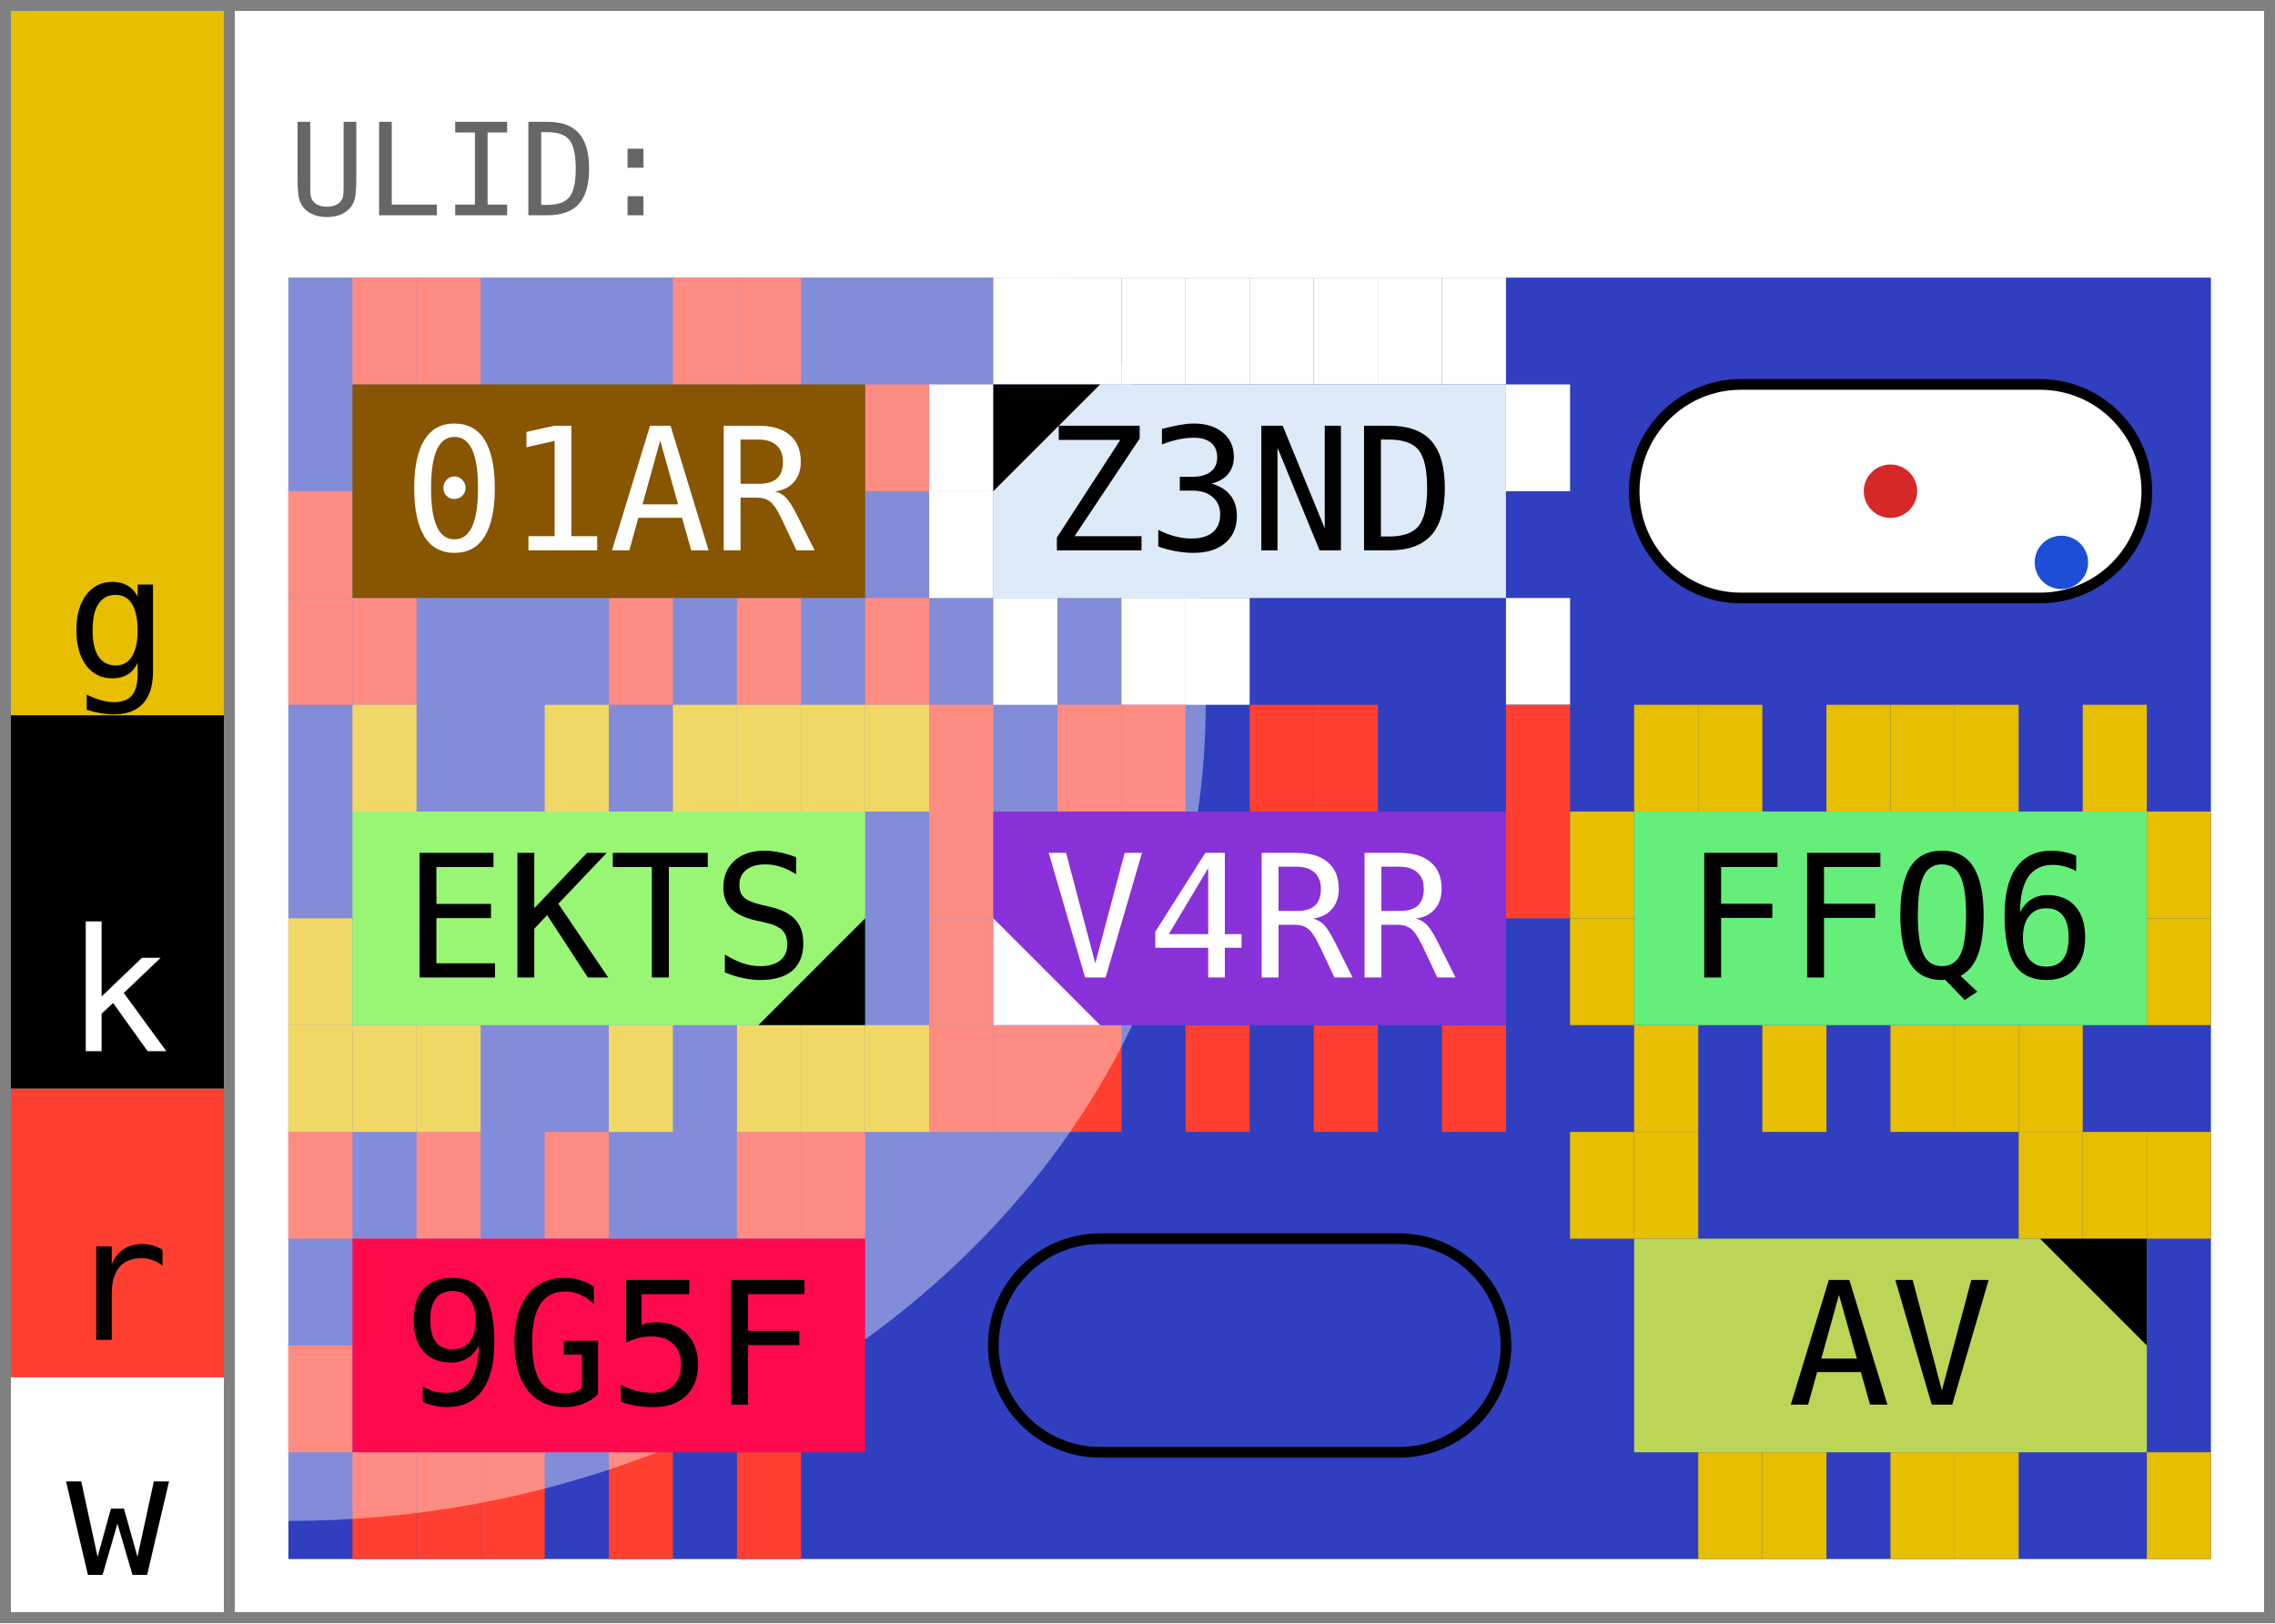
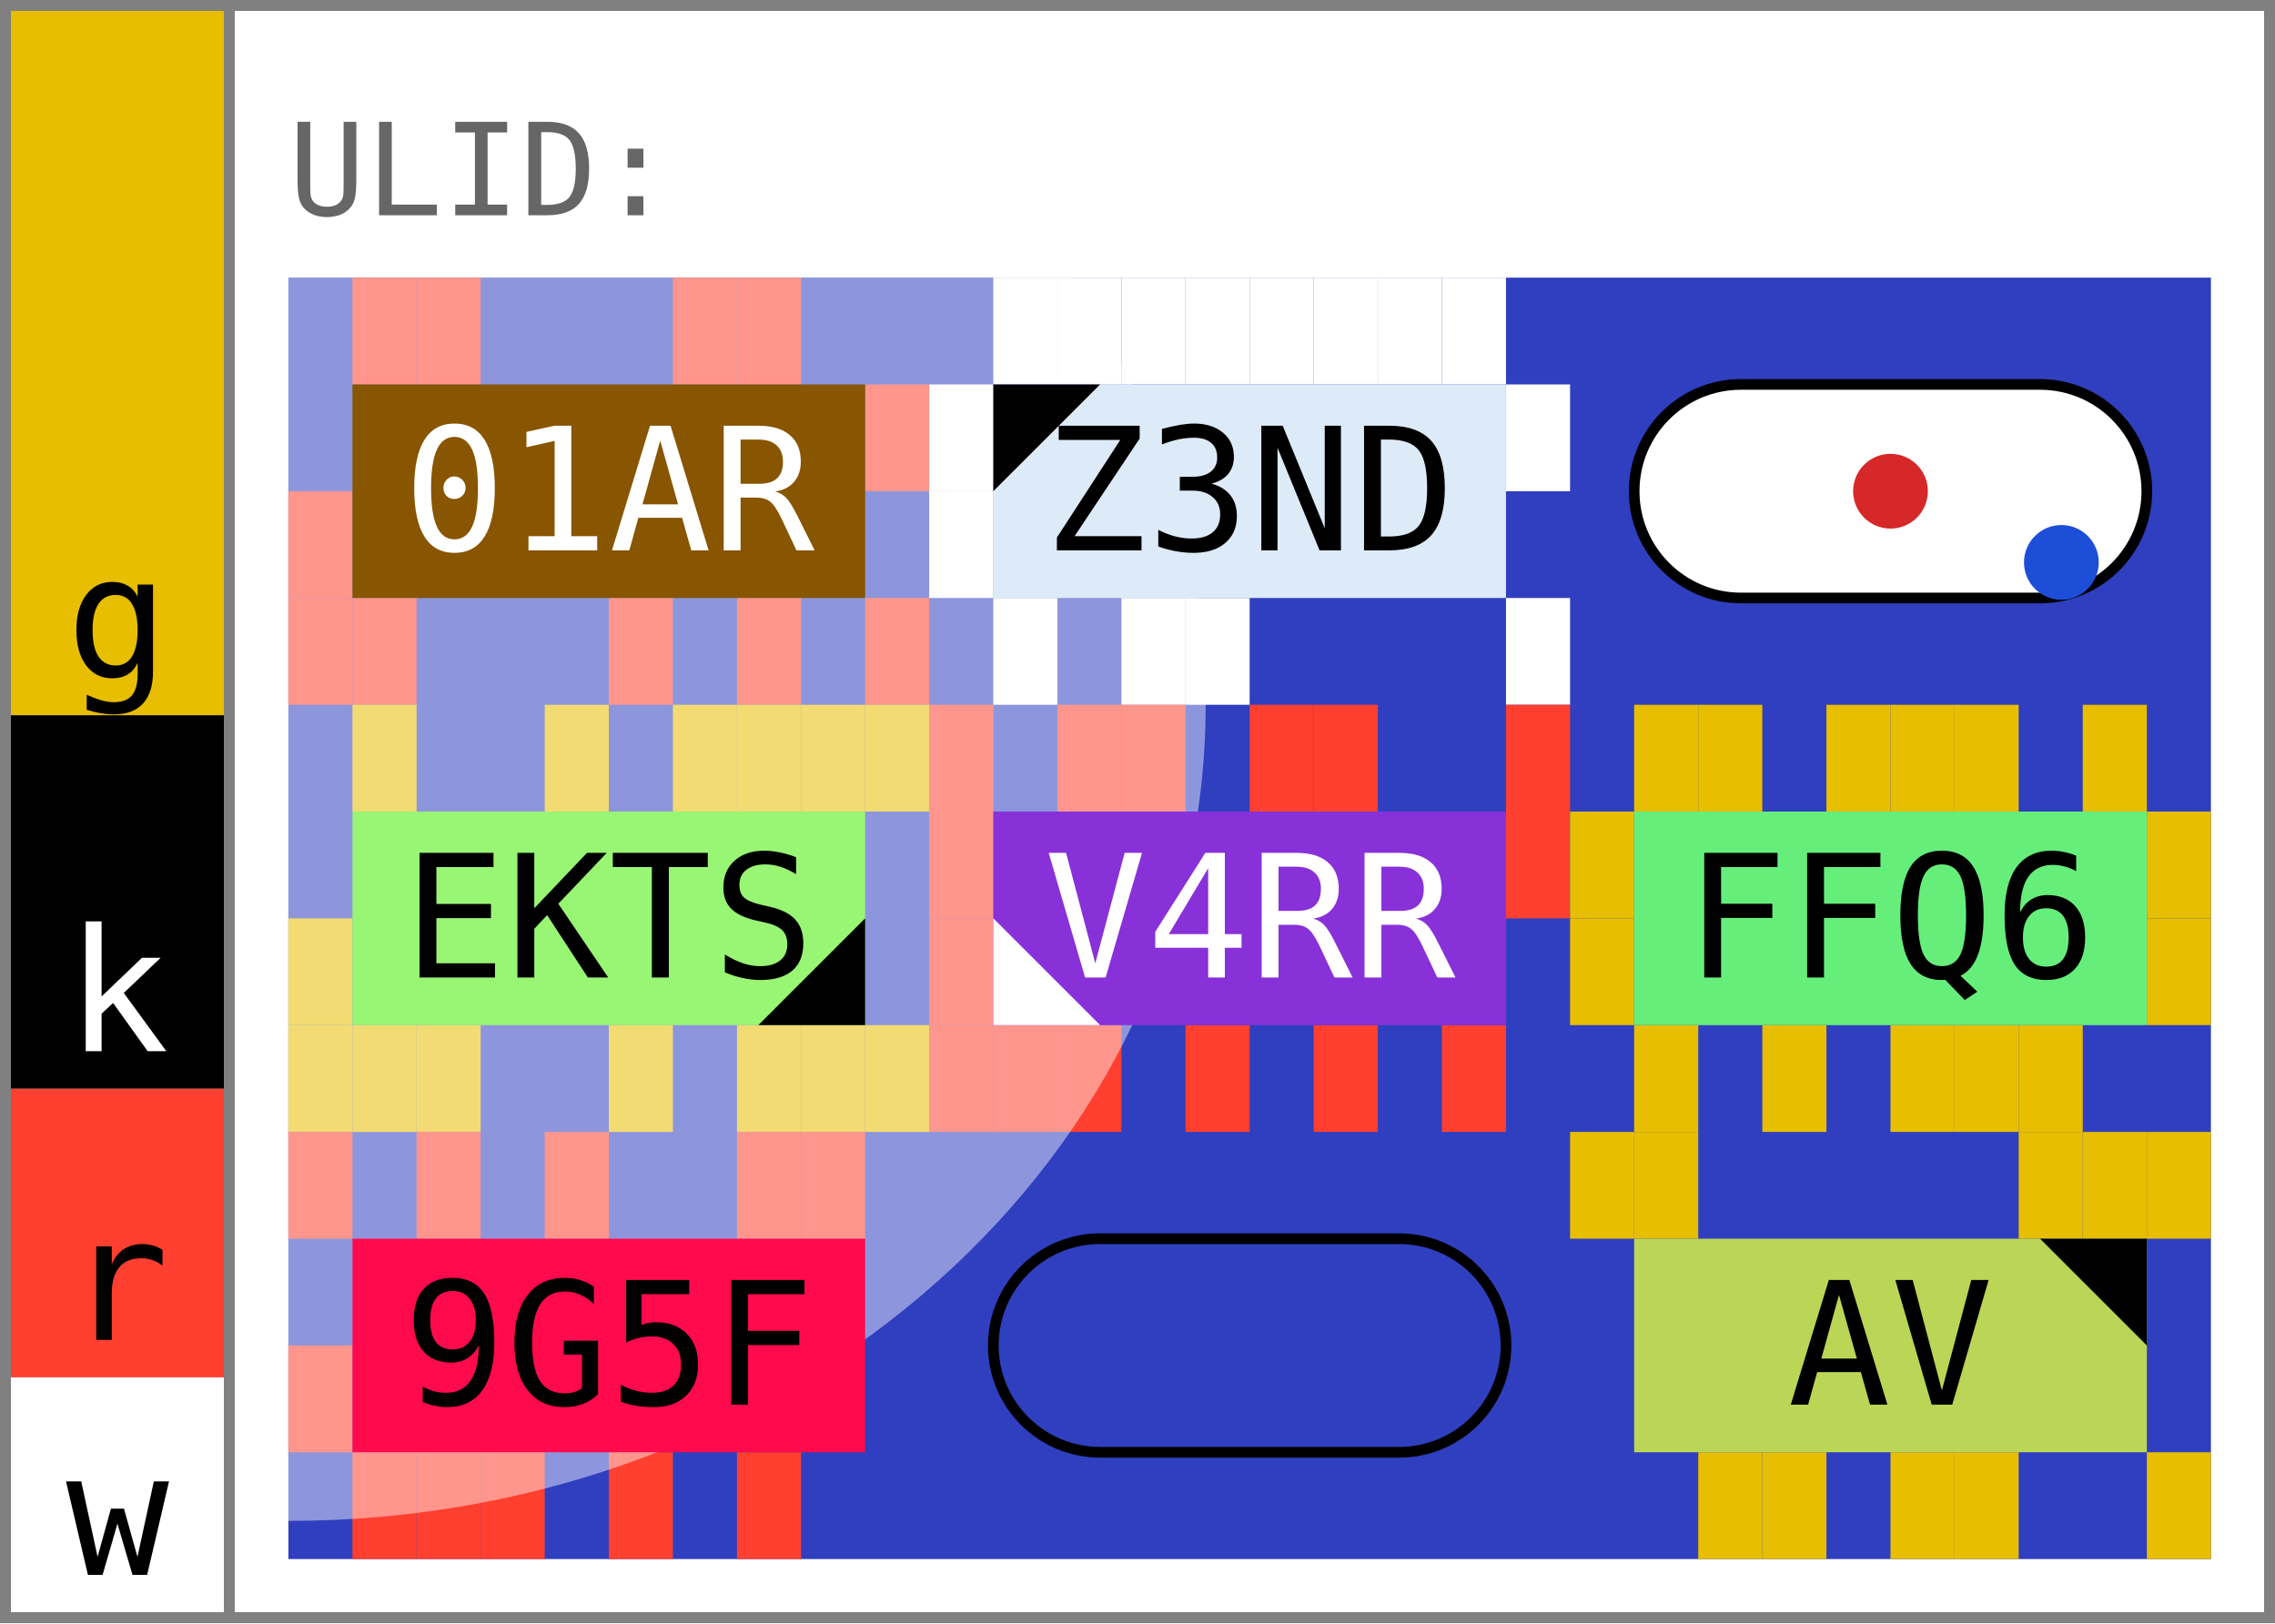
<svg xmlns="http://www.w3.org/2000/svg" width="213.0" height="152.0" viewBox="0 0 213.0 152.0" data-entviz-version="v6" data-entviz-lib="0.6.0" data-input-bytes="26" data-cols="3" data-rows="3">
  <defs>
    <clipPath id="grid-clip-7154c6d615fe7973-3x3">
      <rect x="27.0" y="26.0" width="180.0" height="120.0" />
    </clipPath>
  </defs>
  <rect x="0" y="0" width="213.0" height="152.0" fill="#ffffff" />
  <g data-channel="grid">
    <rect x="27.0" y="26.0" width="180.0" height="120.0" fill="#2f3fbf" />
    <g>
      <rect x="33.0" y="26.0" width="6.0" height="10.0" fill="#ff3f2f" />
      <rect x="39.0" y="26.0" width="6.0" height="10.0" fill="#ff3f2f" />
      <rect x="63.0" y="26.0" width="6.0" height="10.0" fill="#ff3f2f" />
      <rect x="69.0" y="26.0" width="6.0" height="10.0" fill="#ff3f2f" />
      <rect x="81.0" y="36.0" width="6.0" height="10.0" fill="#ff3f2f" />
      <rect x="81.0" y="56.0" width="6.0" height="10.0" fill="#ff3f2f" />
      <rect x="69.0" y="56.0" width="6.0" height="10.0" fill="#ff3f2f" />
      <rect x="57.0" y="56.0" width="6.0" height="10.0" fill="#ff3f2f" />
      <rect x="33.0" y="56.0" width="6.0" height="10.0" fill="#ff3f2f" />
      <rect x="27.0" y="56.0" width="6.0" height="10.0" fill="#ff3f2f" />
      <rect x="27.0" y="46.0" width="6.0" height="10.0" fill="#ff3f2f" />
      <rect x="93.0" y="26.0" width="6.0" height="10.0" fill="#ffffff" />
      <rect x="99.0" y="26.0" width="6.0" height="10.0" fill="#ffffff" />
      <rect x="105.0" y="26.0" width="6.0" height="10.0" fill="#ffffff" />
      <rect x="111.0" y="26.0" width="6.0" height="10.0" fill="#ffffff" />
      <rect x="117.0" y="26.0" width="6.0" height="10.0" fill="#ffffff" />
      <rect x="123.0" y="26.0" width="6.0" height="10.0" fill="#ffffff" />
      <rect x="129.0" y="26.0" width="6.0" height="10.0" fill="#ffffff" />
      <rect x="135.0" y="26.0" width="6.0" height="10.0" fill="#ffffff" />
      <rect x="141.0" y="36.0" width="6.0" height="10.0" fill="#ffffff" />
      <rect x="141.0" y="56.0" width="6.0" height="10.0" fill="#ffffff" />
      <rect x="111.0" y="56.0" width="6.0" height="10.0" fill="#ffffff" />
      <rect x="105.0" y="56.0" width="6.0" height="10.0" fill="#ffffff" />
      <rect x="93.0" y="56.0" width="6.0" height="10.0" fill="#ffffff" />
      <rect x="87.0" y="46.0" width="6.0" height="10.0" fill="#ffffff" />
      <rect x="87.0" y="36.0" width="6.0" height="10.0" fill="#ffffff" />
      <rect x="33.0" y="66.0" width="6.0" height="10.0" fill="#e7be00" />
      <rect x="51.0" y="66.0" width="6.0" height="10.0" fill="#e7be00" />
      <rect x="63.0" y="66.0" width="6.0" height="10.0" fill="#e7be00" />
      <rect x="69.0" y="66.0" width="6.0" height="10.0" fill="#e7be00" />
      <rect x="75.0" y="66.0" width="6.0" height="10.0" fill="#e7be00" />
      <rect x="81.0" y="66.0" width="6.0" height="10.0" fill="#e7be00" />
      <rect x="81.0" y="96.0" width="6.0" height="10.0" fill="#e7be00" />
      <rect x="75.0" y="96.0" width="6.0" height="10.0" fill="#e7be00" />
      <rect x="69.0" y="96.0" width="6.0" height="10.0" fill="#e7be00" />
      <rect x="57.0" y="96.0" width="6.0" height="10.0" fill="#e7be00" />
      <rect x="39.0" y="96.0" width="6.0" height="10.0" fill="#e7be00" />
      <rect x="33.0" y="96.0" width="6.0" height="10.0" fill="#e7be00" />
      <rect x="27.0" y="96.0" width="6.0" height="10.0" fill="#e7be00" />
      <rect x="27.0" y="86.0" width="6.0" height="10.0" fill="#e7be00" />
      <rect x="87.0" y="66.0" width="6.0" height="10.0" fill="#ff3f2f" />
      <rect x="99.0" y="66.0" width="6.0" height="10.0" fill="#ff3f2f" />
      <rect x="105.0" y="66.0" width="6.0" height="10.0" fill="#ff3f2f" />
      <rect x="117.0" y="66.0" width="6.0" height="10.0" fill="#ff3f2f" />
      <rect x="123.0" y="66.0" width="6.0" height="10.0" fill="#ff3f2f" />
      <rect x="141.0" y="66.0" width="6.0" height="10.0" fill="#ff3f2f" />
      <rect x="141.0" y="76.0" width="6.0" height="10.0" fill="#ff3f2f" />
      <rect x="135.0" y="96.0" width="6.0" height="10.0" fill="#ff3f2f" />
      <rect x="123.0" y="96.0" width="6.0" height="10.0" fill="#ff3f2f" />
      <rect x="111.0" y="96.0" width="6.0" height="10.0" fill="#ff3f2f" />
      <rect x="99.0" y="96.0" width="6.0" height="10.0" fill="#ff3f2f" />
      <rect x="93.0" y="96.0" width="6.0" height="10.0" fill="#ff3f2f" />
      <rect x="87.0" y="96.0" width="6.0" height="10.0" fill="#ff3f2f" />
      <rect x="87.0" y="86.0" width="6.0" height="10.0" fill="#ff3f2f" />
      <rect x="87.0" y="76.0" width="6.0" height="10.0" fill="#ff3f2f" />
      <rect x="153.0" y="66.0" width="6.0" height="10.0" fill="#e7be00" />
      <rect x="159.0" y="66.0" width="6.0" height="10.0" fill="#e7be00" />
      <rect x="171.0" y="66.0" width="6.0" height="10.0" fill="#e7be00" />
      <rect x="177.0" y="66.0" width="6.0" height="10.0" fill="#e7be00" />
      <rect x="183.0" y="66.0" width="6.0" height="10.0" fill="#e7be00" />
      <rect x="195.0" y="66.0" width="6.0" height="10.0" fill="#e7be00" />
      <rect x="201.0" y="76.0" width="6.0" height="10.0" fill="#e7be00" />
      <rect x="201.0" y="86.0" width="6.0" height="10.0" fill="#e7be00" />
      <rect x="189.0" y="96.0" width="6.0" height="10.0" fill="#e7be00" />
      <rect x="183.0" y="96.0" width="6.0" height="10.0" fill="#e7be00" />
      <rect x="177.0" y="96.0" width="6.0" height="10.0" fill="#e7be00" />
      <rect x="165.0" y="96.0" width="6.0" height="10.0" fill="#e7be00" />
      <rect x="153.0" y="96.0" width="6.0" height="10.0" fill="#e7be00" />
      <rect x="147.0" y="86.0" width="6.0" height="10.0" fill="#e7be00" />
      <rect x="147.0" y="76.0" width="6.0" height="10.0" fill="#e7be00" />
      <rect x="27.0" y="106.0" width="6.0" height="10.0" fill="#ff3f2f" />
      <rect x="39.0" y="106.0" width="6.0" height="10.0" fill="#ff3f2f" />
      <rect x="51.0" y="106.0" width="6.0" height="10.0" fill="#ff3f2f" />
      <rect x="69.0" y="106.0" width="6.0" height="10.0" fill="#ff3f2f" />
      <rect x="75.0" y="106.0" width="6.0" height="10.0" fill="#ff3f2f" />
      <rect x="69.0" y="136.0" width="6.0" height="10.0" fill="#ff3f2f" />
      <rect x="57.0" y="136.0" width="6.0" height="10.0" fill="#ff3f2f" />
      <rect x="45.0" y="136.0" width="6.0" height="10.0" fill="#ff3f2f" />
      <rect x="39.0" y="136.0" width="6.0" height="10.0" fill="#ff3f2f" />
      <rect x="33.0" y="136.0" width="6.0" height="10.0" fill="#ff3f2f" />
      <rect x="27.0" y="126.0" width="6.0" height="10.0" fill="#ff3f2f" />
      <rect x="147.0" y="106.0" width="6.0" height="10.0" fill="#e7be00" />
      <rect x="153.0" y="106.0" width="6.0" height="10.0" fill="#e7be00" />
      <rect x="189.0" y="106.0" width="6.0" height="10.0" fill="#e7be00" />
      <rect x="195.0" y="106.0" width="6.0" height="10.0" fill="#e7be00" />
      <rect x="201.0" y="106.0" width="6.0" height="10.0" fill="#e7be00" />
      <rect x="201.0" y="136.0" width="6.0" height="10.0" fill="#e7be00" />
      <rect x="183.0" y="136.0" width="6.0" height="10.0" fill="#e7be00" />
      <rect x="177.0" y="136.0" width="6.0" height="10.0" fill="#e7be00" />
      <rect x="165.0" y="136.0" width="6.0" height="10.0" fill="#e7be00" />
      <rect x="159.0" y="136.0" width="6.0" height="10.0" fill="#e7be00" />
    </g>
    <g clip-path="url(#grid-clip-7154c6d615fe7973-3x3)" data-channel="ellipse" data-ellipse-anchor-x="27.0" data-ellipse-anchor-y="66.0" data-ellipse-rx="85.88204003166203" data-ellipse-ry="76.42713654193778" data-ellipse-rotation-deg="0.0">
-       <ellipse cx="27.0" cy="66.0" rx="85.882" ry="76.427" transform="rotate(0.0 27.0 66.0)" fill="#ffffff" fill-opacity="0.4" />
+       <ellipse cx="27.0" cy="66.0" rx="85.882" ry="76.427" transform="rotate(0.0 27.0 66.0)" fill="#ffffff" fill-opacity="0.45" />
    </g>
    <g>
      <g data-channel="cell" data-cell-index="0" data-cell-row="0" data-cell-col="0">
        <rect x="33.0" y="36.0" width="48.0" height="20.0" fill="#885500" />
        <text x="57.0" y="46.0" fill="#ffffff" style="font-family: &quot;JetBrains Mono&quot;, &quot;Menlo&quot;, &quot;Consolas&quot;, &quot;DejaVu Sans Mono&quot;, &quot;Liberation Mono&quot;, &quot;Roboto Mono&quot;, &quot;Noto Sans Mono&quot;, monospace; font-size: 16.0px;" text-anchor="middle" dominant-baseline="central">01AR</text>
      </g>
      <g data-channel="cell" data-cell-index="1" data-cell-row="0" data-cell-col="1" data-cell-quartile="1">
        <rect x="93.0" y="36.0" width="48.0" height="20.0" fill="#ddeaf8" />
        <text x="117.0" y="46.0" fill="#000000" style="font-family: &quot;JetBrains Mono&quot;, &quot;Menlo&quot;, &quot;Consolas&quot;, &quot;DejaVu Sans Mono&quot;, &quot;Liberation Mono&quot;, &quot;Roboto Mono&quot;, &quot;Noto Sans Mono&quot;, monospace; font-size: 16.0px;" text-anchor="middle" dominant-baseline="central">Z3ND</text>
        <polygon points="93.0,36.0 103.0,36.0 93.0,46.0" fill="#000000" />
      </g>
      <g data-channel="cell" data-cell-index="2" data-cell-row="0" data-cell-col="2" data-cell-blank="true" data-cell-blank-map="true">
        <rect x="153.0" y="36.0" width="48.0" height="20.0" rx="10.0" ry="10.0" fill="#ffffff" stroke="#000000" stroke-width="1" />
-         <circle cx="177.0" cy="46.0" r="2.5" fill="#d62828" data-blank-map-max="true" />
-         <circle cx="193.0" cy="52.667" r="2.5" fill="#1d4ed8" data-blank-map-min="true" />
+         <circle cx="177.0" cy="46.0" r="3.5" fill="#d62828" data-blank-map-max="true" />
+         <circle cx="193.0" cy="52.667" r="3.5" fill="#1d4ed8" data-blank-map-min="true" />
      </g>
      <g data-channel="cell" data-cell-index="3" data-cell-row="1" data-cell-col="0" data-cell-quartile="3">
        <rect x="33.0" y="76.0" width="48.0" height="20.0" fill="#99f574" />
        <text x="57.0" y="86.0" fill="#000000" style="font-family: &quot;JetBrains Mono&quot;, &quot;Menlo&quot;, &quot;Consolas&quot;, &quot;DejaVu Sans Mono&quot;, &quot;Liberation Mono&quot;, &quot;Roboto Mono&quot;, &quot;Noto Sans Mono&quot;, monospace; font-size: 16.0px;" text-anchor="middle" dominant-baseline="central">EKTS</text>
        <polygon points="81.0,96.0 81.0,86.0 71.0,96.0" fill="#000000" />
      </g>
      <g data-channel="cell" data-cell-index="4" data-cell-row="1" data-cell-col="1" data-cell-quartile="4">
        <rect x="93.0" y="76.0" width="48.0" height="20.0" fill="#8831d9" />
        <text x="117.0" y="86.0" fill="#ffffff" style="font-family: &quot;JetBrains Mono&quot;, &quot;Menlo&quot;, &quot;Consolas&quot;, &quot;DejaVu Sans Mono&quot;, &quot;Liberation Mono&quot;, &quot;Roboto Mono&quot;, &quot;Noto Sans Mono&quot;, monospace; font-size: 16.0px;" text-anchor="middle" dominant-baseline="central">V4RR</text>
        <polygon points="93.0,96.0 93.0,86.0 103.0,96.0" fill="#ffffff" />
      </g>
      <g data-channel="cell" data-cell-index="5" data-cell-row="1" data-cell-col="2">
        <rect x="153.0" y="76.0" width="48.0" height="20.0" fill="#66ee7b" />
        <text x="177.0" y="86.0" fill="#000000" style="font-family: &quot;JetBrains Mono&quot;, &quot;Menlo&quot;, &quot;Consolas&quot;, &quot;DejaVu Sans Mono&quot;, &quot;Liberation Mono&quot;, &quot;Roboto Mono&quot;, &quot;Noto Sans Mono&quot;, monospace; font-size: 16.0px;" text-anchor="middle" dominant-baseline="central">FFQ6</text>
      </g>
      <g data-channel="cell" data-cell-index="6" data-cell-row="2" data-cell-col="0">
        <rect x="33.0" y="116.0" width="48.0" height="20.0" fill="#ff0a4c" />
        <text x="57.0" y="126.0" fill="#000000" style="font-family: &quot;JetBrains Mono&quot;, &quot;Menlo&quot;, &quot;Consolas&quot;, &quot;DejaVu Sans Mono&quot;, &quot;Liberation Mono&quot;, &quot;Roboto Mono&quot;, &quot;Noto Sans Mono&quot;, monospace; font-size: 16.0px;" text-anchor="middle" dominant-baseline="central">9G5F</text>
      </g>
      <g data-channel="cell" data-cell-index="7" data-cell-row="2" data-cell-col="1" data-cell-blank="true">
        <rect x="93.0" y="116.0" width="48.0" height="20.0" rx="10.0" ry="10.0" fill="none" stroke="#000000" stroke-width="1" />
      </g>
      <g data-channel="cell" data-cell-index="8" data-cell-row="2" data-cell-col="2" data-cell-quartile="2">
        <rect x="153.0" y="116.0" width="48.0" height="20.0" fill="#bbd556" />
        <text x="177.0" y="126.0" fill="#000000" style="font-family: &quot;JetBrains Mono&quot;, &quot;Menlo&quot;, &quot;Consolas&quot;, &quot;DejaVu Sans Mono&quot;, &quot;Liberation Mono&quot;, &quot;Roboto Mono&quot;, &quot;Noto Sans Mono&quot;, monospace; font-size: 16.0px;" text-anchor="middle" dominant-baseline="central">AV</text>
        <polygon points="201.0,116.0 191.0,116.0 201.0,126.0" fill="#000000" />
      </g>
    </g>
  </g>
  <g data-channel="color-bar">
    <g data-color-bar-rank="0" data-color-bar-band="G">
      <rect x="1" y="1" width="20.0" height="65.979" fill="#e7be00" />
      <text x="11.0" y="63.459" fill="#000000" style="font-family: &quot;JetBrains Mono&quot;, &quot;Menlo&quot;, &quot;Consolas&quot;, &quot;DejaVu Sans Mono&quot;, &quot;Liberation Mono&quot;, &quot;Roboto Mono&quot;, &quot;Noto Sans Mono&quot;, monospace; font-size: 16.0px;" text-anchor="middle" data-color-bar-letter="true">g</text>
    </g>
    <g data-color-bar-rank="1" data-color-bar-band="K">
      <rect x="1" y="66.979" width="20.0" height="34.985" fill="#000000" />
      <text x="11.0" y="98.443" fill="#ffffff" style="font-family: &quot;JetBrains Mono&quot;, &quot;Menlo&quot;, &quot;Consolas&quot;, &quot;DejaVu Sans Mono&quot;, &quot;Liberation Mono&quot;, &quot;Roboto Mono&quot;, &quot;Noto Sans Mono&quot;, monospace; font-size: 16.0px;" text-anchor="middle" data-color-bar-letter="true">k</text>
    </g>
    <g data-color-bar-rank="2" data-color-bar-band="R">
      <rect x="1" y="101.963" width="20.0" height="27.025" fill="#ff3f2f" />
      <text x="11.0" y="125.468" fill="#000000" style="font-family: &quot;JetBrains Mono&quot;, &quot;Menlo&quot;, &quot;Consolas&quot;, &quot;DejaVu Sans Mono&quot;, &quot;Liberation Mono&quot;, &quot;Roboto Mono&quot;, &quot;Noto Sans Mono&quot;, monospace; font-size: 16.0px;" text-anchor="middle" data-color-bar-letter="true">r</text>
    </g>
    <g data-color-bar-rank="3" data-color-bar-band="W">
      <rect x="1" y="128.988" width="20.0" height="22.012" fill="#ffffff" />
      <text x="11.0" y="147.48" fill="#000000" style="font-family: &quot;JetBrains Mono&quot;, &quot;Menlo&quot;, &quot;Consolas&quot;, &quot;DejaVu Sans Mono&quot;, &quot;Liberation Mono&quot;, &quot;Roboto Mono&quot;, &quot;Noto Sans Mono&quot;, monospace; font-size: 16.0px;" text-anchor="middle" data-color-bar-letter="true">w</text>
    </g>
  </g>
  <g data-channel="label-top">
    <text x="27.0" y="16.0" fill="#666666" style="font-family: &quot;JetBrains Mono&quot;, &quot;Menlo&quot;, &quot;Consolas&quot;, &quot;DejaVu Sans Mono&quot;, &quot;Liberation Mono&quot;, &quot;Roboto Mono&quot;, &quot;Noto Sans Mono&quot;, monospace; font-size: 12.0px;" dominant-baseline="central">ULID:</text>
  </g>
  <line x1="0" y1="0.5" x2="213.0" y2="0.5" stroke="#808080" stroke-width="1" shape-rendering="crispEdges" />
  <line x1="212.5" y1="0" x2="212.5" y2="152.0" stroke="#808080" stroke-width="1" shape-rendering="crispEdges" />
  <line x1="0" y1="151.5" x2="213.0" y2="151.5" stroke="#808080" stroke-width="1" shape-rendering="crispEdges" />
  <line x1="0.5" y1="0" x2="0.5" y2="152.0" stroke="#808080" stroke-width="1" shape-rendering="crispEdges" />
  <line x1="21.5" y1="0" x2="21.5" y2="152.0" stroke="#808080" stroke-width="1" shape-rendering="crispEdges" />
</svg>
